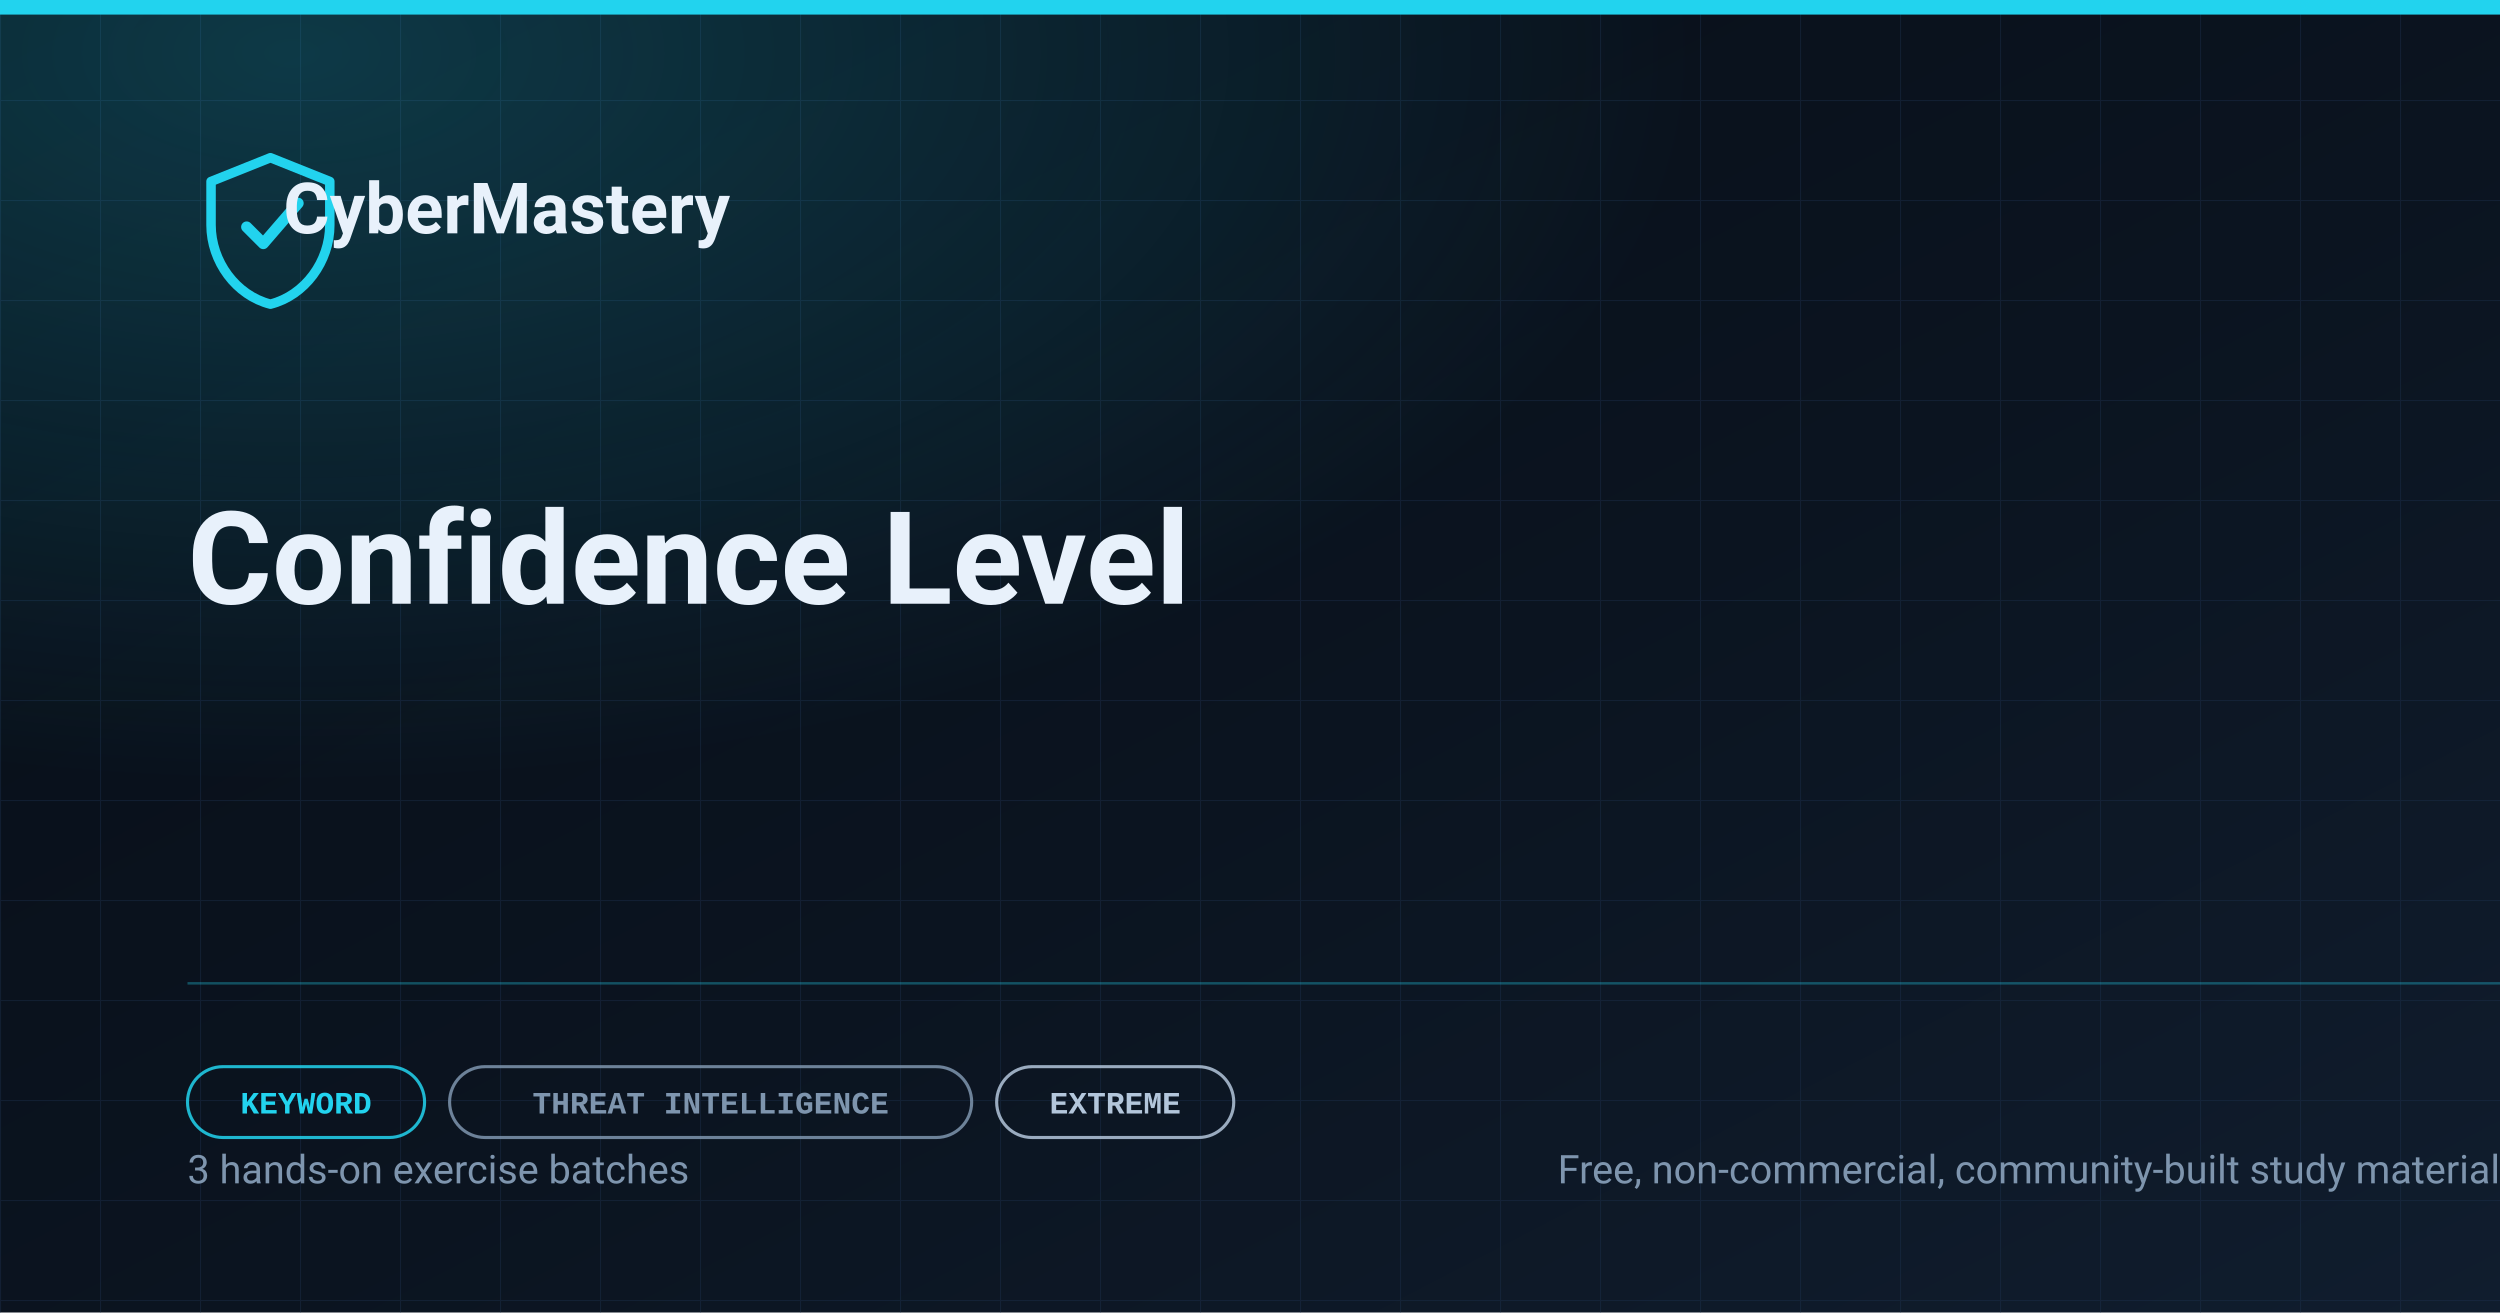
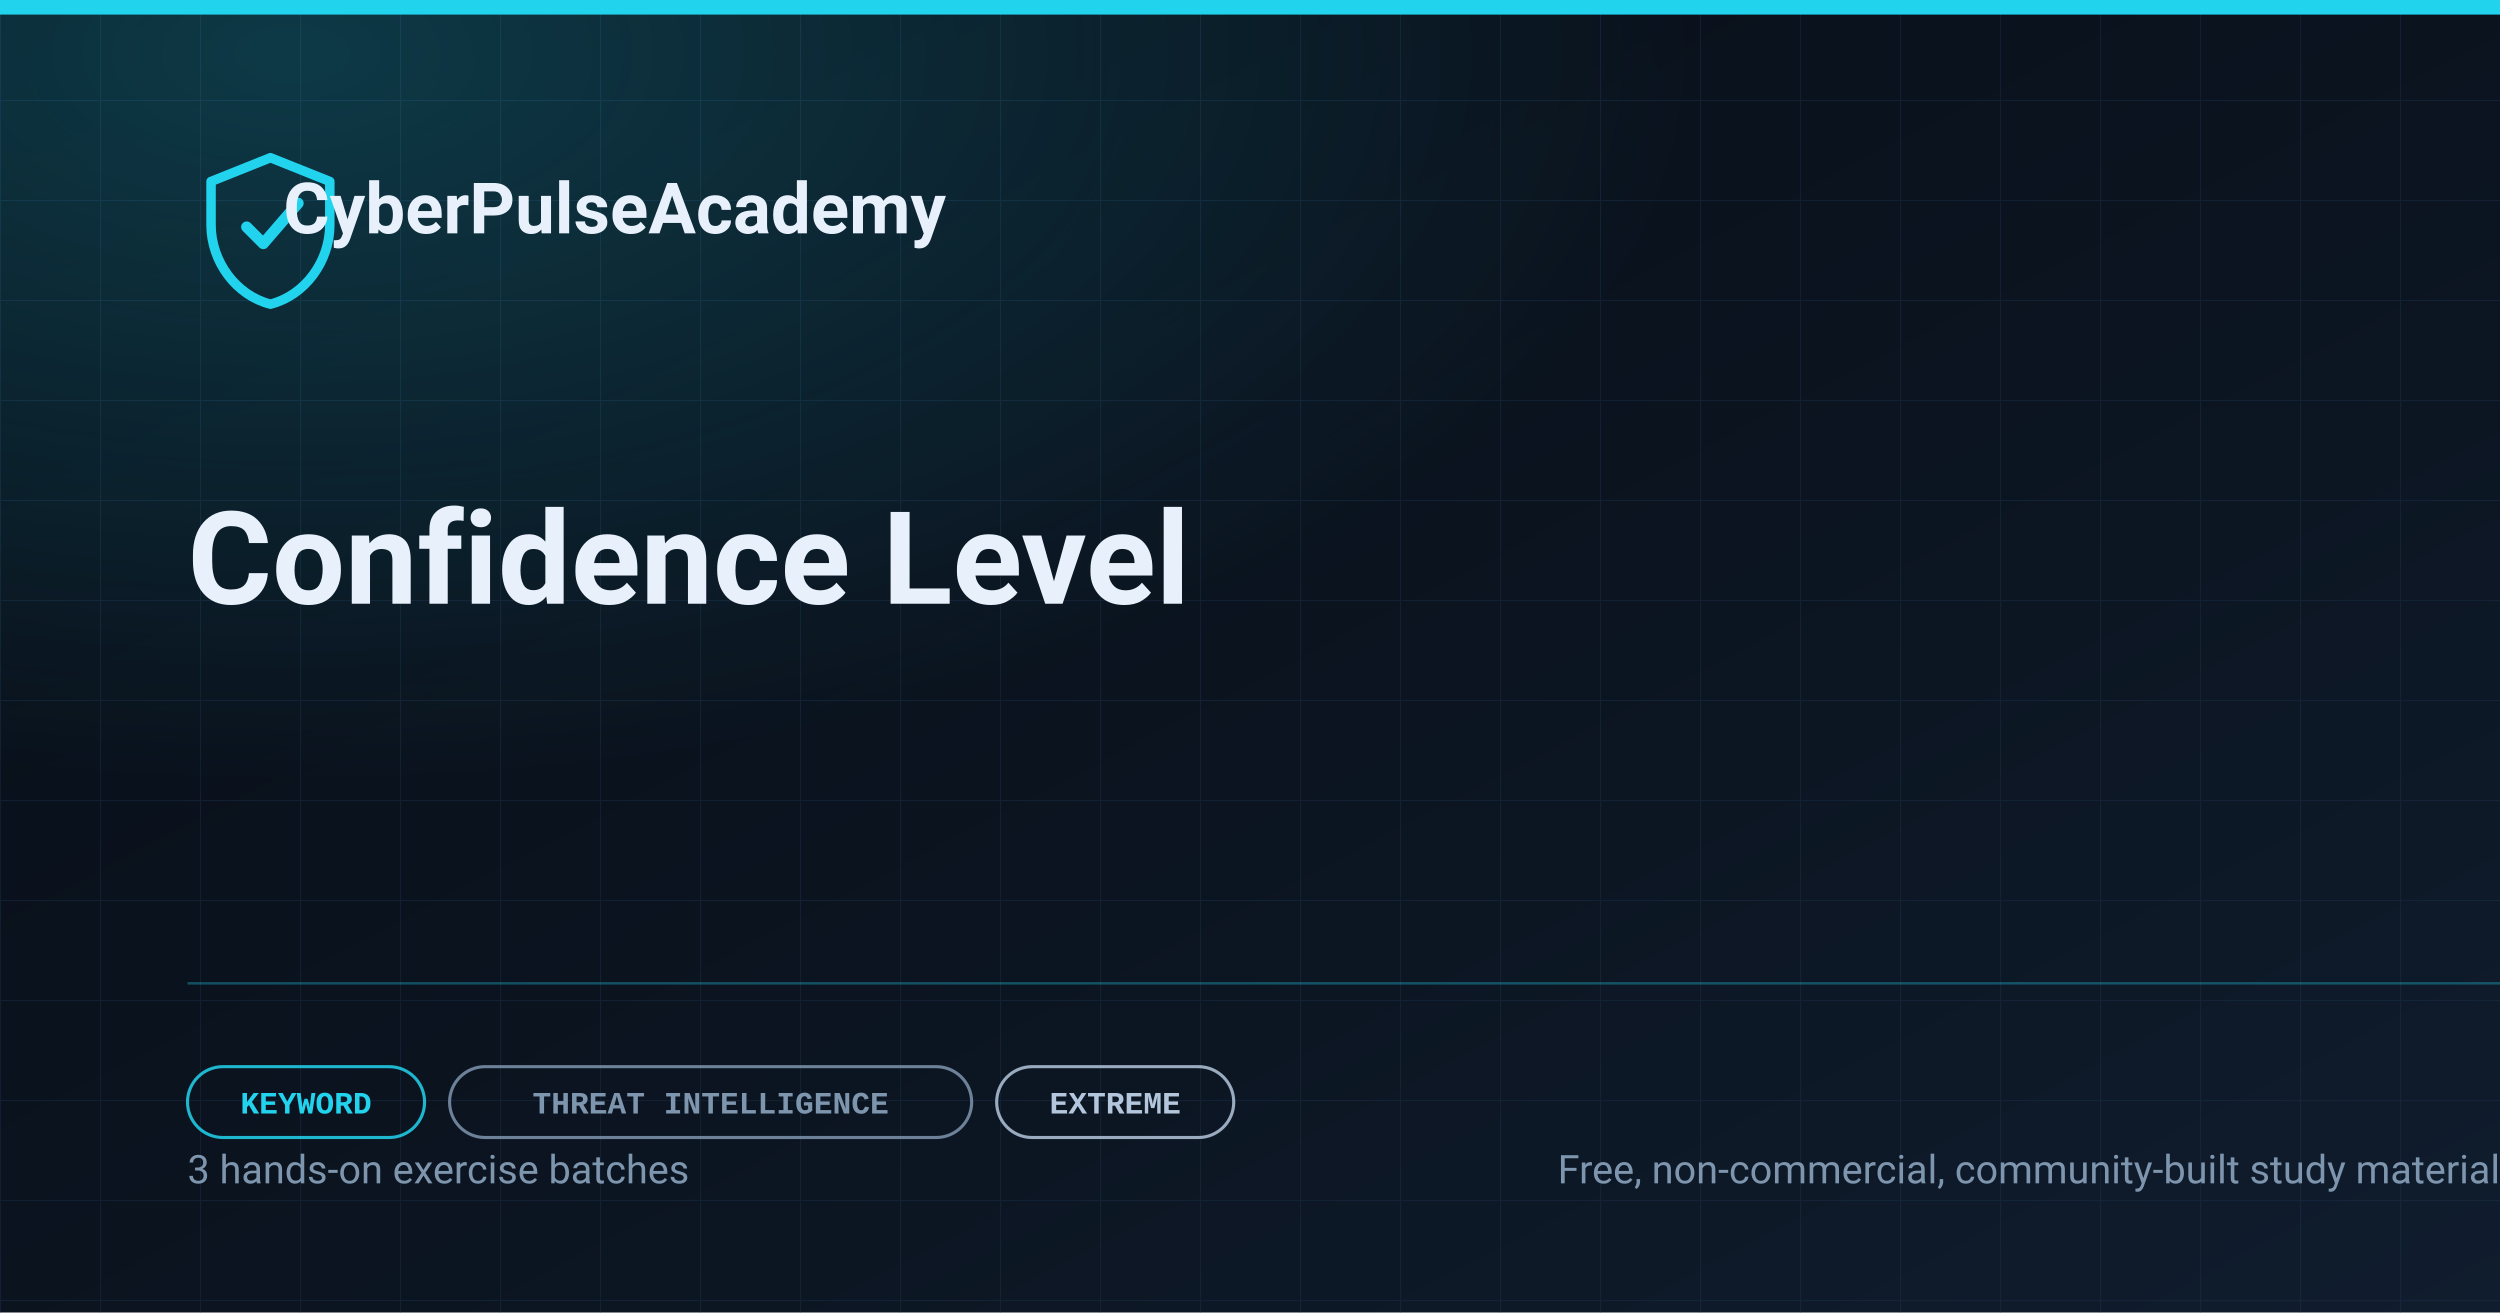
- <svg xmlns="http://www.w3.org/2000/svg" width="1200" height="630" viewBox="0 0 1200 630" role="img" aria-label="CyberMastery study topic">
+ <svg xmlns="http://www.w3.org/2000/svg" width="1200" height="630" viewBox="0 0 1200 630" role="img" aria-label="CyberPulseAcademy study topic">
  <defs>
    <linearGradient id="cmOGBg" x1="0" y1="0" x2="1" y2="1">
      <stop offset="0%" stop-color="#070d16" />
      <stop offset="55%" stop-color="#0b1420" />
      <stop offset="100%" stop-color="#101d2e" />
    </linearGradient>
    <radialGradient id="cmOGGlow" cx="0.12" cy="0.04" r="0.9">
      <stop offset="0%" stop-color="#22d3ee" stop-opacity="0.22" />
      <stop offset="62%" stop-color="#22d3ee" stop-opacity="0" />
    </radialGradient>
    <pattern id="cmOGGrid" width="48" height="48" patternUnits="userSpaceOnUse">
      <path d="M48 0H0v48" fill="none" stroke="#1e3350" stroke-width="1" opacity="0.4" />
    </pattern>
  </defs>
  <rect width="1200" height="630" fill="url(#cmOGBg)" />
  <rect width="1200" height="630" fill="url(#cmOGGrid)" />
  <rect width="1200" height="630" fill="url(#cmOGGlow)" />
  <rect x="0" y="0" width="1200" height="7" fill="#22d3ee" />
  <g transform="translate(88,70) scale(1.9)">
    <path d="M22 3 7 9v11c0 9.2 6.3 17.8 15 20 8.7-2.2 15-10.8 15-20V9l-15-6z" fill="none" stroke="#22d3ee" stroke-width="2.4" stroke-linejoin="round" />
    <path d="M16 20.5l4.2 4.2L29 14.5" fill="none" stroke="#22d3ee" stroke-width="2.8" stroke-linecap="round" stroke-linejoin="round" />
  </g>
-   <text x="136" y="112" font-family="system-ui,-apple-system,'Segoe UI',Roboto,Arial,sans-serif" font-size="34" font-weight="700" fill="#e8f1fb">CyberMastery</text>
+   <text x="136" y="112" font-family="system-ui,-apple-system,'Segoe UI',Roboto,Arial,sans-serif" font-size="34" font-weight="700" fill="#e8f1fb">CyberPulseAcademy</text>
  <text x="90.0" y="289.8" font-family="system-ui,-apple-system,'Segoe UI',Roboto,'Helvetica Neue',Arial,sans-serif" font-size="62.0" font-weight="700" fill="#e8f1fb">Confidence Level</text>
  <line x1="90.0" y1="472.0" x2="1200" y2="472.0" stroke="#22d3ee" stroke-width="1.2" opacity="0.32" />
  <rect x="90.0" y="512.0" width="113.8" height="34.0" rx="17.0" fill="none" stroke="#22d3ee" stroke-width="1.5" opacity="0.85" />
  <text x="146.9" y="534.5" text-anchor="middle" font-family="ui-monospace,SFMono-Regular,Menlo,Consolas,'Liberation Mono',monospace" font-size="15.0" font-weight="700" fill="#22d3ee">KEYWORD</text>
  <rect x="215.8" y="512.0" width="250.6" height="34.0" rx="17.0" fill="none" stroke="#7e95ae" stroke-width="1.5" opacity="0.85" />
  <text x="341.1" y="534.5" text-anchor="middle" font-family="ui-monospace,SFMono-Regular,Menlo,Consolas,'Liberation Mono',monospace" font-size="15.0" font-weight="700" fill="#7e95ae">THREAT INTELLIGENCE</text>
  <rect x="478.4" y="512.0" width="113.8" height="34.0" rx="17.0" fill="none" stroke="#b3c6db" stroke-width="1.5" opacity="0.85" />
  <text x="535.3" y="534.5" text-anchor="middle" font-family="ui-monospace,SFMono-Regular,Menlo,Consolas,'Liberation Mono',monospace" font-size="15.0" font-weight="700" fill="#b3c6db">EXTREME</text>
  <text x="90.0" y="568.0" font-family="system-ui,-apple-system,'Segoe UI',Roboto,Arial,sans-serif" font-size="19" fill="#7e95ae">3 hands-on exercise batches</text>
  <text x="1200" y="568.0" text-anchor="end" font-family="system-ui,-apple-system,'Segoe UI',Roboto,Arial,sans-serif" font-size="19" fill="#7e95ae">Free, non-commercial, community-built study material</text>
</svg>
